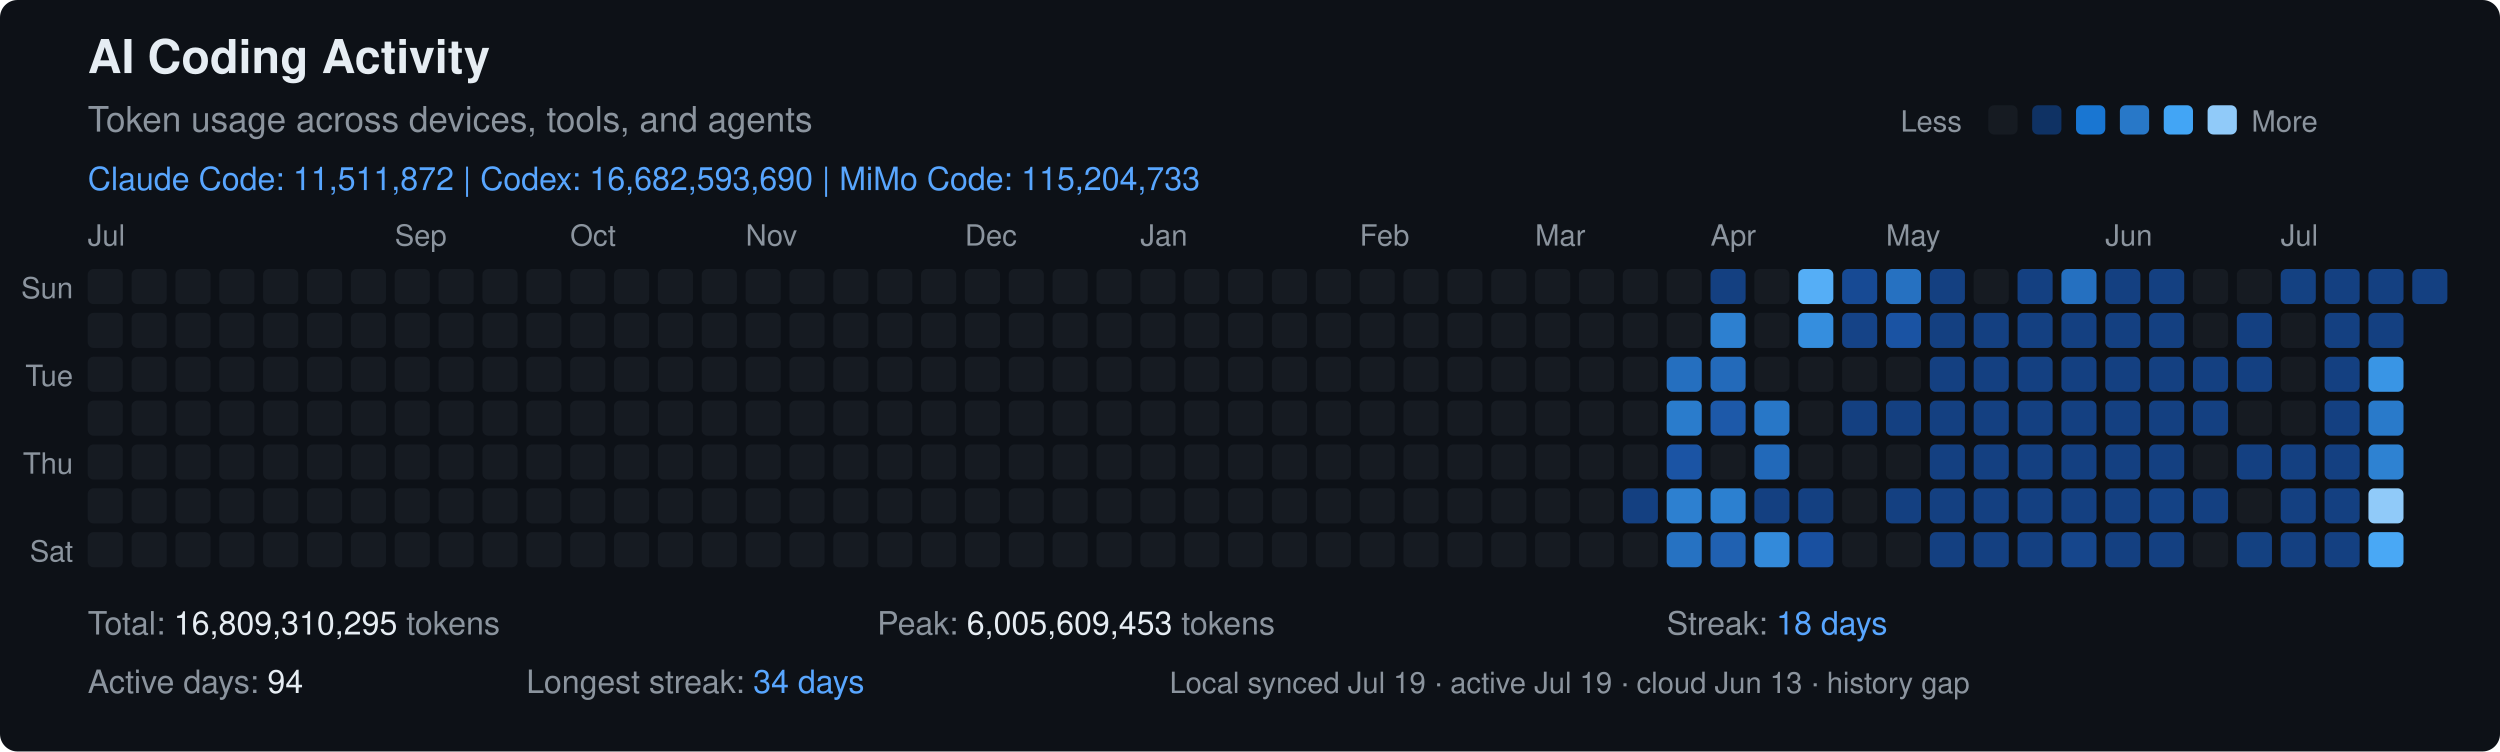
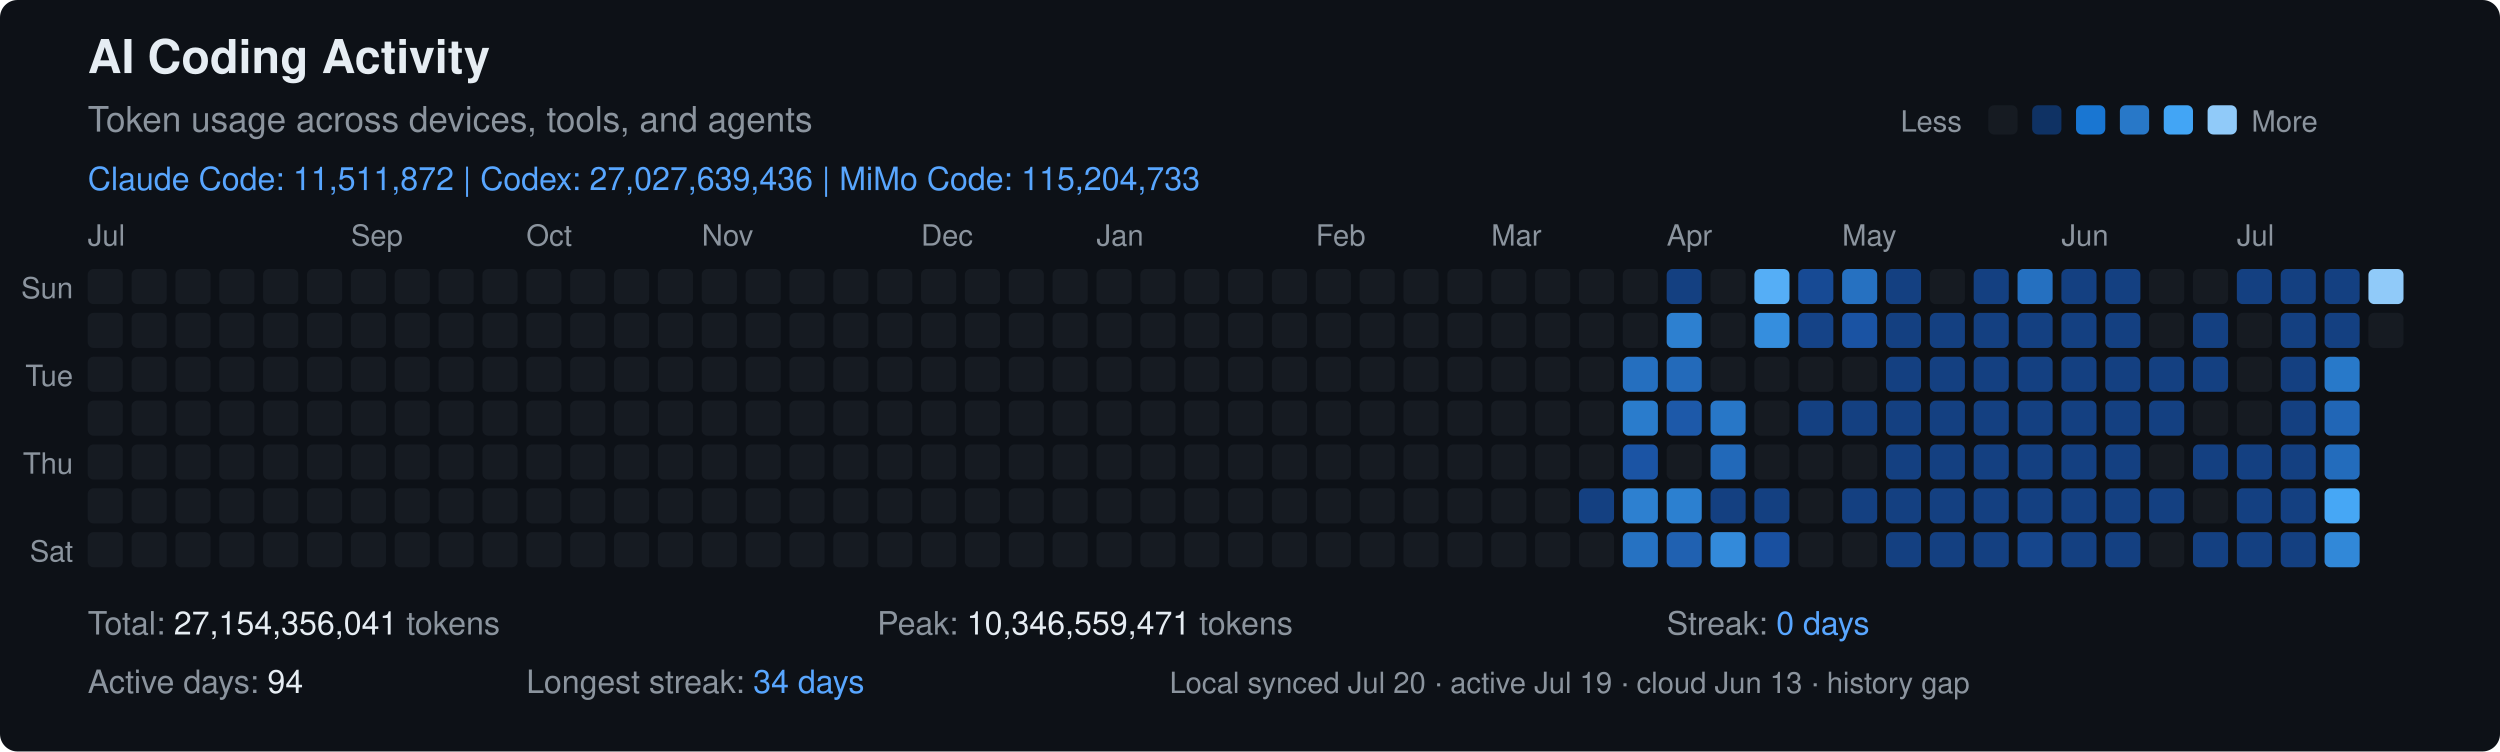
<svg xmlns="http://www.w3.org/2000/svg" width="855" height="257" viewBox="0 0 855 257" role="img" aria-labelledby="title description" font-family="-apple-system, BlinkMacSystemFont, 'Segoe UI', Helvetica, Arial, sans-serif">
  <rect width="855" height="257" fill="#0d1117" rx="6" ry="6" />
  <text x="30" y="25" fill="#e6edf3" font-size="16" font-weight="600">AI Coding Activity</text>
  <text x="30" y="45" fill="#8b949e" font-size="12">Token usage across devices, tools, and agents</text>
-   <text x="30" y="65" fill="#58a6ff" font-size="11">Claude Code: 11,511,872 | Codex: 16,682,593,690 | MiMo Code: 115,204,733</text>
+   <text x="30" y="65" fill="#58a6ff" font-size="11">Claude Code: 11,511,872 | Codex: 27,027,639,436 | MiMo Code: 115,204,733</text>
  <text x="650" y="45" fill="#8b949e" font-size="10">Less</text>
  <rect x="680" y="36" width="10" height="10" fill="#161b22" rx="2" ry="2" />
  <rect x="695" y="36" width="10" height="10" fill="#0f3264" rx="2" ry="2" />
  <rect x="710" y="36" width="10" height="10" fill="#1976d2" rx="2" ry="2" />
  <rect x="725" y="36" width="10" height="10" fill="#2878c8" rx="2" ry="2" />
  <rect x="740" y="36" width="10" height="10" fill="#42a5f5" rx="2" ry="2" />
  <rect x="755" y="36" width="10" height="10" fill="#90caf9" rx="2" ry="2" />
  <text x="770" y="45" fill="#8b949e" font-size="10">More</text>
  <text x="30" y="84" fill="#8b949e" font-size="10">Jul</text>
-   <text x="135" y="84" fill="#8b949e" font-size="10">Sep</text>
-   <text x="195" y="84" fill="#8b949e" font-size="10">Oct</text>
-   <text x="255" y="84" fill="#8b949e" font-size="10">Nov</text>
-   <text x="330" y="84" fill="#8b949e" font-size="10">Dec</text>
-   <text x="390" y="84" fill="#8b949e" font-size="10">Jan</text>
-   <text x="465" y="84" fill="#8b949e" font-size="10">Feb</text>
-   <text x="525" y="84" fill="#8b949e" font-size="10">Mar</text>
-   <text x="585" y="84" fill="#8b949e" font-size="10">Apr</text>
-   <text x="645" y="84" fill="#8b949e" font-size="10">May</text>
-   <text x="720" y="84" fill="#8b949e" font-size="10">Jun</text>
-   <text x="780" y="84" fill="#8b949e" font-size="10">Jul</text>
+   <text x="120" y="84" fill="#8b949e" font-size="10">Sep</text>
+   <text x="180" y="84" fill="#8b949e" font-size="10">Oct</text>
+   <text x="240" y="84" fill="#8b949e" font-size="10">Nov</text>
+   <text x="315" y="84" fill="#8b949e" font-size="10">Dec</text>
+   <text x="375" y="84" fill="#8b949e" font-size="10">Jan</text>
+   <text x="450" y="84" fill="#8b949e" font-size="10">Feb</text>
+   <text x="510" y="84" fill="#8b949e" font-size="10">Mar</text>
+   <text x="570" y="84" fill="#8b949e" font-size="10">Apr</text>
+   <text x="630" y="84" fill="#8b949e" font-size="10">May</text>
+   <text x="705" y="84" fill="#8b949e" font-size="10">Jun</text>
+   <text x="765" y="84" fill="#8b949e" font-size="10">Jul</text>
  <text x="25" y="102" fill="#8b949e" font-size="10" text-anchor="end">Sun</text>
  <text x="25" y="132" fill="#8b949e" font-size="10" text-anchor="end">Tue</text>
  <text x="25" y="162" fill="#8b949e" font-size="10" text-anchor="end">Thu</text>
  <text x="25" y="192" fill="#8b949e" font-size="10" text-anchor="end">Sat</text>
  <rect x="30" y="92" width="12" height="12" fill="#161b22" rx="2" ry="2" />
  <rect x="30" y="107" width="12" height="12" fill="#161b22" rx="2" ry="2" />
  <rect x="30" y="122" width="12" height="12" fill="#161b22" rx="2" ry="2" />
  <rect x="30" y="137" width="12" height="12" fill="#161b22" rx="2" ry="2" />
  <rect x="30" y="152" width="12" height="12" fill="#161b22" rx="2" ry="2" />
  <rect x="30" y="167" width="12" height="12" fill="#161b22" rx="2" ry="2" />
  <rect x="30" y="182" width="12" height="12" fill="#161b22" rx="2" ry="2" />
  <rect x="45" y="92" width="12" height="12" fill="#161b22" rx="2" ry="2" />
  <rect x="45" y="107" width="12" height="12" fill="#161b22" rx="2" ry="2" />
  <rect x="45" y="122" width="12" height="12" fill="#161b22" rx="2" ry="2" />
  <rect x="45" y="137" width="12" height="12" fill="#161b22" rx="2" ry="2" />
  <rect x="45" y="152" width="12" height="12" fill="#161b22" rx="2" ry="2" />
  <rect x="45" y="167" width="12" height="12" fill="#161b22" rx="2" ry="2" />
  <rect x="45" y="182" width="12" height="12" fill="#161b22" rx="2" ry="2" />
  <rect x="60" y="92" width="12" height="12" fill="#161b22" rx="2" ry="2" />
  <rect x="60" y="107" width="12" height="12" fill="#161b22" rx="2" ry="2" />
  <rect x="60" y="122" width="12" height="12" fill="#161b22" rx="2" ry="2" />
  <rect x="60" y="137" width="12" height="12" fill="#161b22" rx="2" ry="2" />
  <rect x="60" y="152" width="12" height="12" fill="#161b22" rx="2" ry="2" />
  <rect x="60" y="167" width="12" height="12" fill="#161b22" rx="2" ry="2" />
  <rect x="60" y="182" width="12" height="12" fill="#161b22" rx="2" ry="2" />
  <rect x="75" y="92" width="12" height="12" fill="#161b22" rx="2" ry="2" />
  <rect x="75" y="107" width="12" height="12" fill="#161b22" rx="2" ry="2" />
  <rect x="75" y="122" width="12" height="12" fill="#161b22" rx="2" ry="2" />
  <rect x="75" y="137" width="12" height="12" fill="#161b22" rx="2" ry="2" />
  <rect x="75" y="152" width="12" height="12" fill="#161b22" rx="2" ry="2" />
  <rect x="75" y="167" width="12" height="12" fill="#161b22" rx="2" ry="2" />
  <rect x="75" y="182" width="12" height="12" fill="#161b22" rx="2" ry="2" />
  <rect x="90" y="92" width="12" height="12" fill="#161b22" rx="2" ry="2" />
  <rect x="90" y="107" width="12" height="12" fill="#161b22" rx="2" ry="2" />
  <rect x="90" y="122" width="12" height="12" fill="#161b22" rx="2" ry="2" />
  <rect x="90" y="137" width="12" height="12" fill="#161b22" rx="2" ry="2" />
  <rect x="90" y="152" width="12" height="12" fill="#161b22" rx="2" ry="2" />
  <rect x="90" y="167" width="12" height="12" fill="#161b22" rx="2" ry="2" />
  <rect x="90" y="182" width="12" height="12" fill="#161b22" rx="2" ry="2" />
  <rect x="105" y="92" width="12" height="12" fill="#161b22" rx="2" ry="2" />
  <rect x="105" y="107" width="12" height="12" fill="#161b22" rx="2" ry="2" />
  <rect x="105" y="122" width="12" height="12" fill="#161b22" rx="2" ry="2" />
  <rect x="105" y="137" width="12" height="12" fill="#161b22" rx="2" ry="2" />
  <rect x="105" y="152" width="12" height="12" fill="#161b22" rx="2" ry="2" />
  <rect x="105" y="167" width="12" height="12" fill="#161b22" rx="2" ry="2" />
  <rect x="105" y="182" width="12" height="12" fill="#161b22" rx="2" ry="2" />
  <rect x="120" y="92" width="12" height="12" fill="#161b22" rx="2" ry="2" />
  <rect x="120" y="107" width="12" height="12" fill="#161b22" rx="2" ry="2" />
  <rect x="120" y="122" width="12" height="12" fill="#161b22" rx="2" ry="2" />
  <rect x="120" y="137" width="12" height="12" fill="#161b22" rx="2" ry="2" />
  <rect x="120" y="152" width="12" height="12" fill="#161b22" rx="2" ry="2" />
  <rect x="120" y="167" width="12" height="12" fill="#161b22" rx="2" ry="2" />
  <rect x="120" y="182" width="12" height="12" fill="#161b22" rx="2" ry="2" />
  <rect x="135" y="92" width="12" height="12" fill="#161b22" rx="2" ry="2" />
  <rect x="135" y="107" width="12" height="12" fill="#161b22" rx="2" ry="2" />
  <rect x="135" y="122" width="12" height="12" fill="#161b22" rx="2" ry="2" />
  <rect x="135" y="137" width="12" height="12" fill="#161b22" rx="2" ry="2" />
  <rect x="135" y="152" width="12" height="12" fill="#161b22" rx="2" ry="2" />
  <rect x="135" y="167" width="12" height="12" fill="#161b22" rx="2" ry="2" />
  <rect x="135" y="182" width="12" height="12" fill="#161b22" rx="2" ry="2" />
  <rect x="150" y="92" width="12" height="12" fill="#161b22" rx="2" ry="2" />
  <rect x="150" y="107" width="12" height="12" fill="#161b22" rx="2" ry="2" />
  <rect x="150" y="122" width="12" height="12" fill="#161b22" rx="2" ry="2" />
  <rect x="150" y="137" width="12" height="12" fill="#161b22" rx="2" ry="2" />
  <rect x="150" y="152" width="12" height="12" fill="#161b22" rx="2" ry="2" />
  <rect x="150" y="167" width="12" height="12" fill="#161b22" rx="2" ry="2" />
  <rect x="150" y="182" width="12" height="12" fill="#161b22" rx="2" ry="2" />
  <rect x="165" y="92" width="12" height="12" fill="#161b22" rx="2" ry="2" />
  <rect x="165" y="107" width="12" height="12" fill="#161b22" rx="2" ry="2" />
  <rect x="165" y="122" width="12" height="12" fill="#161b22" rx="2" ry="2" />
  <rect x="165" y="137" width="12" height="12" fill="#161b22" rx="2" ry="2" />
  <rect x="165" y="152" width="12" height="12" fill="#161b22" rx="2" ry="2" />
  <rect x="165" y="167" width="12" height="12" fill="#161b22" rx="2" ry="2" />
  <rect x="165" y="182" width="12" height="12" fill="#161b22" rx="2" ry="2" />
  <rect x="180" y="92" width="12" height="12" fill="#161b22" rx="2" ry="2" />
  <rect x="180" y="107" width="12" height="12" fill="#161b22" rx="2" ry="2" />
  <rect x="180" y="122" width="12" height="12" fill="#161b22" rx="2" ry="2" />
  <rect x="180" y="137" width="12" height="12" fill="#161b22" rx="2" ry="2" />
  <rect x="180" y="152" width="12" height="12" fill="#161b22" rx="2" ry="2" />
  <rect x="180" y="167" width="12" height="12" fill="#161b22" rx="2" ry="2" />
  <rect x="180" y="182" width="12" height="12" fill="#161b22" rx="2" ry="2" />
  <rect x="195" y="92" width="12" height="12" fill="#161b22" rx="2" ry="2" />
  <rect x="195" y="107" width="12" height="12" fill="#161b22" rx="2" ry="2" />
  <rect x="195" y="122" width="12" height="12" fill="#161b22" rx="2" ry="2" />
  <rect x="195" y="137" width="12" height="12" fill="#161b22" rx="2" ry="2" />
  <rect x="195" y="152" width="12" height="12" fill="#161b22" rx="2" ry="2" />
  <rect x="195" y="167" width="12" height="12" fill="#161b22" rx="2" ry="2" />
  <rect x="195" y="182" width="12" height="12" fill="#161b22" rx="2" ry="2" />
  <rect x="210" y="92" width="12" height="12" fill="#161b22" rx="2" ry="2" />
  <rect x="210" y="107" width="12" height="12" fill="#161b22" rx="2" ry="2" />
  <rect x="210" y="122" width="12" height="12" fill="#161b22" rx="2" ry="2" />
  <rect x="210" y="137" width="12" height="12" fill="#161b22" rx="2" ry="2" />
  <rect x="210" y="152" width="12" height="12" fill="#161b22" rx="2" ry="2" />
  <rect x="210" y="167" width="12" height="12" fill="#161b22" rx="2" ry="2" />
  <rect x="210" y="182" width="12" height="12" fill="#161b22" rx="2" ry="2" />
  <rect x="225" y="92" width="12" height="12" fill="#161b22" rx="2" ry="2" />
  <rect x="225" y="107" width="12" height="12" fill="#161b22" rx="2" ry="2" />
  <rect x="225" y="122" width="12" height="12" fill="#161b22" rx="2" ry="2" />
  <rect x="225" y="137" width="12" height="12" fill="#161b22" rx="2" ry="2" />
  <rect x="225" y="152" width="12" height="12" fill="#161b22" rx="2" ry="2" />
  <rect x="225" y="167" width="12" height="12" fill="#161b22" rx="2" ry="2" />
  <rect x="225" y="182" width="12" height="12" fill="#161b22" rx="2" ry="2" />
  <rect x="240" y="92" width="12" height="12" fill="#161b22" rx="2" ry="2" />
  <rect x="240" y="107" width="12" height="12" fill="#161b22" rx="2" ry="2" />
  <rect x="240" y="122" width="12" height="12" fill="#161b22" rx="2" ry="2" />
  <rect x="240" y="137" width="12" height="12" fill="#161b22" rx="2" ry="2" />
  <rect x="240" y="152" width="12" height="12" fill="#161b22" rx="2" ry="2" />
  <rect x="240" y="167" width="12" height="12" fill="#161b22" rx="2" ry="2" />
  <rect x="240" y="182" width="12" height="12" fill="#161b22" rx="2" ry="2" />
  <rect x="255" y="92" width="12" height="12" fill="#161b22" rx="2" ry="2" />
  <rect x="255" y="107" width="12" height="12" fill="#161b22" rx="2" ry="2" />
  <rect x="255" y="122" width="12" height="12" fill="#161b22" rx="2" ry="2" />
  <rect x="255" y="137" width="12" height="12" fill="#161b22" rx="2" ry="2" />
  <rect x="255" y="152" width="12" height="12" fill="#161b22" rx="2" ry="2" />
  <rect x="255" y="167" width="12" height="12" fill="#161b22" rx="2" ry="2" />
  <rect x="255" y="182" width="12" height="12" fill="#161b22" rx="2" ry="2" />
  <rect x="270" y="92" width="12" height="12" fill="#161b22" rx="2" ry="2" />
  <rect x="270" y="107" width="12" height="12" fill="#161b22" rx="2" ry="2" />
  <rect x="270" y="122" width="12" height="12" fill="#161b22" rx="2" ry="2" />
  <rect x="270" y="137" width="12" height="12" fill="#161b22" rx="2" ry="2" />
  <rect x="270" y="152" width="12" height="12" fill="#161b22" rx="2" ry="2" />
  <rect x="270" y="167" width="12" height="12" fill="#161b22" rx="2" ry="2" />
  <rect x="270" y="182" width="12" height="12" fill="#161b22" rx="2" ry="2" />
  <rect x="285" y="92" width="12" height="12" fill="#161b22" rx="2" ry="2" />
  <rect x="285" y="107" width="12" height="12" fill="#161b22" rx="2" ry="2" />
  <rect x="285" y="122" width="12" height="12" fill="#161b22" rx="2" ry="2" />
  <rect x="285" y="137" width="12" height="12" fill="#161b22" rx="2" ry="2" />
  <rect x="285" y="152" width="12" height="12" fill="#161b22" rx="2" ry="2" />
  <rect x="285" y="167" width="12" height="12" fill="#161b22" rx="2" ry="2" />
  <rect x="285" y="182" width="12" height="12" fill="#161b22" rx="2" ry="2" />
  <rect x="300" y="92" width="12" height="12" fill="#161b22" rx="2" ry="2" />
  <rect x="300" y="107" width="12" height="12" fill="#161b22" rx="2" ry="2" />
  <rect x="300" y="122" width="12" height="12" fill="#161b22" rx="2" ry="2" />
  <rect x="300" y="137" width="12" height="12" fill="#161b22" rx="2" ry="2" />
  <rect x="300" y="152" width="12" height="12" fill="#161b22" rx="2" ry="2" />
  <rect x="300" y="167" width="12" height="12" fill="#161b22" rx="2" ry="2" />
  <rect x="300" y="182" width="12" height="12" fill="#161b22" rx="2" ry="2" />
  <rect x="315" y="92" width="12" height="12" fill="#161b22" rx="2" ry="2" />
  <rect x="315" y="107" width="12" height="12" fill="#161b22" rx="2" ry="2" />
  <rect x="315" y="122" width="12" height="12" fill="#161b22" rx="2" ry="2" />
  <rect x="315" y="137" width="12" height="12" fill="#161b22" rx="2" ry="2" />
  <rect x="315" y="152" width="12" height="12" fill="#161b22" rx="2" ry="2" />
  <rect x="315" y="167" width="12" height="12" fill="#161b22" rx="2" ry="2" />
  <rect x="315" y="182" width="12" height="12" fill="#161b22" rx="2" ry="2" />
  <rect x="330" y="92" width="12" height="12" fill="#161b22" rx="2" ry="2" />
  <rect x="330" y="107" width="12" height="12" fill="#161b22" rx="2" ry="2" />
  <rect x="330" y="122" width="12" height="12" fill="#161b22" rx="2" ry="2" />
  <rect x="330" y="137" width="12" height="12" fill="#161b22" rx="2" ry="2" />
  <rect x="330" y="152" width="12" height="12" fill="#161b22" rx="2" ry="2" />
  <rect x="330" y="167" width="12" height="12" fill="#161b22" rx="2" ry="2" />
  <rect x="330" y="182" width="12" height="12" fill="#161b22" rx="2" ry="2" />
  <rect x="345" y="92" width="12" height="12" fill="#161b22" rx="2" ry="2" />
  <rect x="345" y="107" width="12" height="12" fill="#161b22" rx="2" ry="2" />
  <rect x="345" y="122" width="12" height="12" fill="#161b22" rx="2" ry="2" />
  <rect x="345" y="137" width="12" height="12" fill="#161b22" rx="2" ry="2" />
  <rect x="345" y="152" width="12" height="12" fill="#161b22" rx="2" ry="2" />
  <rect x="345" y="167" width="12" height="12" fill="#161b22" rx="2" ry="2" />
  <rect x="345" y="182" width="12" height="12" fill="#161b22" rx="2" ry="2" />
  <rect x="360" y="92" width="12" height="12" fill="#161b22" rx="2" ry="2" />
  <rect x="360" y="107" width="12" height="12" fill="#161b22" rx="2" ry="2" />
  <rect x="360" y="122" width="12" height="12" fill="#161b22" rx="2" ry="2" />
  <rect x="360" y="137" width="12" height="12" fill="#161b22" rx="2" ry="2" />
  <rect x="360" y="152" width="12" height="12" fill="#161b22" rx="2" ry="2" />
  <rect x="360" y="167" width="12" height="12" fill="#161b22" rx="2" ry="2" />
  <rect x="360" y="182" width="12" height="12" fill="#161b22" rx="2" ry="2" />
  <rect x="375" y="92" width="12" height="12" fill="#161b22" rx="2" ry="2" />
  <rect x="375" y="107" width="12" height="12" fill="#161b22" rx="2" ry="2" />
  <rect x="375" y="122" width="12" height="12" fill="#161b22" rx="2" ry="2" />
  <rect x="375" y="137" width="12" height="12" fill="#161b22" rx="2" ry="2" />
  <rect x="375" y="152" width="12" height="12" fill="#161b22" rx="2" ry="2" />
  <rect x="375" y="167" width="12" height="12" fill="#161b22" rx="2" ry="2" />
  <rect x="375" y="182" width="12" height="12" fill="#161b22" rx="2" ry="2" />
  <rect x="390" y="92" width="12" height="12" fill="#161b22" rx="2" ry="2" />
  <rect x="390" y="107" width="12" height="12" fill="#161b22" rx="2" ry="2" />
  <rect x="390" y="122" width="12" height="12" fill="#161b22" rx="2" ry="2" />
  <rect x="390" y="137" width="12" height="12" fill="#161b22" rx="2" ry="2" />
  <rect x="390" y="152" width="12" height="12" fill="#161b22" rx="2" ry="2" />
  <rect x="390" y="167" width="12" height="12" fill="#161b22" rx="2" ry="2" />
  <rect x="390" y="182" width="12" height="12" fill="#161b22" rx="2" ry="2" />
  <rect x="405" y="92" width="12" height="12" fill="#161b22" rx="2" ry="2" />
  <rect x="405" y="107" width="12" height="12" fill="#161b22" rx="2" ry="2" />
  <rect x="405" y="122" width="12" height="12" fill="#161b22" rx="2" ry="2" />
  <rect x="405" y="137" width="12" height="12" fill="#161b22" rx="2" ry="2" />
  <rect x="405" y="152" width="12" height="12" fill="#161b22" rx="2" ry="2" />
  <rect x="405" y="167" width="12" height="12" fill="#161b22" rx="2" ry="2" />
  <rect x="405" y="182" width="12" height="12" fill="#161b22" rx="2" ry="2" />
  <rect x="420" y="92" width="12" height="12" fill="#161b22" rx="2" ry="2" />
  <rect x="420" y="107" width="12" height="12" fill="#161b22" rx="2" ry="2" />
  <rect x="420" y="122" width="12" height="12" fill="#161b22" rx="2" ry="2" />
  <rect x="420" y="137" width="12" height="12" fill="#161b22" rx="2" ry="2" />
  <rect x="420" y="152" width="12" height="12" fill="#161b22" rx="2" ry="2" />
  <rect x="420" y="167" width="12" height="12" fill="#161b22" rx="2" ry="2" />
  <rect x="420" y="182" width="12" height="12" fill="#161b22" rx="2" ry="2" />
  <rect x="435" y="92" width="12" height="12" fill="#161b22" rx="2" ry="2" />
  <rect x="435" y="107" width="12" height="12" fill="#161b22" rx="2" ry="2" />
  <rect x="435" y="122" width="12" height="12" fill="#161b22" rx="2" ry="2" />
  <rect x="435" y="137" width="12" height="12" fill="#161b22" rx="2" ry="2" />
  <rect x="435" y="152" width="12" height="12" fill="#161b22" rx="2" ry="2" />
  <rect x="435" y="167" width="12" height="12" fill="#161b22" rx="2" ry="2" />
  <rect x="435" y="182" width="12" height="12" fill="#161b22" rx="2" ry="2" />
  <rect x="450" y="92" width="12" height="12" fill="#161b22" rx="2" ry="2" />
  <rect x="450" y="107" width="12" height="12" fill="#161b22" rx="2" ry="2" />
  <rect x="450" y="122" width="12" height="12" fill="#161b22" rx="2" ry="2" />
  <rect x="450" y="137" width="12" height="12" fill="#161b22" rx="2" ry="2" />
  <rect x="450" y="152" width="12" height="12" fill="#161b22" rx="2" ry="2" />
  <rect x="450" y="167" width="12" height="12" fill="#161b22" rx="2" ry="2" />
  <rect x="450" y="182" width="12" height="12" fill="#161b22" rx="2" ry="2" />
  <rect x="465" y="92" width="12" height="12" fill="#161b22" rx="2" ry="2" />
  <rect x="465" y="107" width="12" height="12" fill="#161b22" rx="2" ry="2" />
  <rect x="465" y="122" width="12" height="12" fill="#161b22" rx="2" ry="2" />
  <rect x="465" y="137" width="12" height="12" fill="#161b22" rx="2" ry="2" />
  <rect x="465" y="152" width="12" height="12" fill="#161b22" rx="2" ry="2" />
  <rect x="465" y="167" width="12" height="12" fill="#161b22" rx="2" ry="2" />
  <rect x="465" y="182" width="12" height="12" fill="#161b22" rx="2" ry="2" />
  <rect x="480" y="92" width="12" height="12" fill="#161b22" rx="2" ry="2" />
  <rect x="480" y="107" width="12" height="12" fill="#161b22" rx="2" ry="2" />
  <rect x="480" y="122" width="12" height="12" fill="#161b22" rx="2" ry="2" />
  <rect x="480" y="137" width="12" height="12" fill="#161b22" rx="2" ry="2" />
  <rect x="480" y="152" width="12" height="12" fill="#161b22" rx="2" ry="2" />
  <rect x="480" y="167" width="12" height="12" fill="#161b22" rx="2" ry="2" />
  <rect x="480" y="182" width="12" height="12" fill="#161b22" rx="2" ry="2" />
  <rect x="495" y="92" width="12" height="12" fill="#161b22" rx="2" ry="2" />
  <rect x="495" y="107" width="12" height="12" fill="#161b22" rx="2" ry="2" />
  <rect x="495" y="122" width="12" height="12" fill="#161b22" rx="2" ry="2" />
  <rect x="495" y="137" width="12" height="12" fill="#161b22" rx="2" ry="2" />
  <rect x="495" y="152" width="12" height="12" fill="#161b22" rx="2" ry="2" />
  <rect x="495" y="167" width="12" height="12" fill="#161b22" rx="2" ry="2" />
  <rect x="495" y="182" width="12" height="12" fill="#161b22" rx="2" ry="2" />
  <rect x="510" y="92" width="12" height="12" fill="#161b22" rx="2" ry="2" />
  <rect x="510" y="107" width="12" height="12" fill="#161b22" rx="2" ry="2" />
  <rect x="510" y="122" width="12" height="12" fill="#161b22" rx="2" ry="2" />
  <rect x="510" y="137" width="12" height="12" fill="#161b22" rx="2" ry="2" />
  <rect x="510" y="152" width="12" height="12" fill="#161b22" rx="2" ry="2" />
  <rect x="510" y="167" width="12" height="12" fill="#161b22" rx="2" ry="2" />
  <rect x="510" y="182" width="12" height="12" fill="#161b22" rx="2" ry="2" />
  <rect x="525" y="92" width="12" height="12" fill="#161b22" rx="2" ry="2" />
  <rect x="525" y="107" width="12" height="12" fill="#161b22" rx="2" ry="2" />
  <rect x="525" y="122" width="12" height="12" fill="#161b22" rx="2" ry="2" />
  <rect x="525" y="137" width="12" height="12" fill="#161b22" rx="2" ry="2" />
  <rect x="525" y="152" width="12" height="12" fill="#161b22" rx="2" ry="2" />
  <rect x="525" y="167" width="12" height="12" fill="#161b22" rx="2" ry="2" />
  <rect x="525" y="182" width="12" height="12" fill="#161b22" rx="2" ry="2" />
  <rect x="540" y="92" width="12" height="12" fill="#161b22" rx="2" ry="2" />
  <rect x="540" y="107" width="12" height="12" fill="#161b22" rx="2" ry="2" />
  <rect x="540" y="122" width="12" height="12" fill="#161b22" rx="2" ry="2" />
  <rect x="540" y="137" width="12" height="12" fill="#161b22" rx="2" ry="2" />
  <rect x="540" y="152" width="12" height="12" fill="#161b22" rx="2" ry="2" />
-   <rect x="540" y="167" width="12" height="12" fill="#161b22" rx="2" ry="2" />
+   <rect x="540" y="167" width="12" height="12" fill="#144081" rx="2" ry="2" />
  <rect x="540" y="182" width="12" height="12" fill="#161b22" rx="2" ry="2" />
  <rect x="555" y="92" width="12" height="12" fill="#161b22" rx="2" ry="2" />
  <rect x="555" y="107" width="12" height="12" fill="#161b22" rx="2" ry="2" />
-   <rect x="555" y="122" width="12" height="12" fill="#161b22" rx="2" ry="2" />
-   <rect x="555" y="137" width="12" height="12" fill="#161b22" rx="2" ry="2" />
-   <rect x="555" y="152" width="12" height="12" fill="#161b22" rx="2" ry="2" />
-   <rect x="555" y="167" width="12" height="12" fill="#144081" rx="2" ry="2" />
-   <rect x="555" y="182" width="12" height="12" fill="#161b22" rx="2" ry="2" />
-   <rect x="570" y="92" width="12" height="12" fill="#161b22" rx="2" ry="2" />
-   <rect x="570" y="107" width="12" height="12" fill="#161b22" rx="2" ry="2" />
-   <rect x="570" y="122" width="12" height="12" fill="#256fbf" rx="2" ry="2" />
-   <rect x="570" y="137" width="12" height="12" fill="#2a7ccc" rx="2" ry="2" />
-   <rect x="570" y="152" width="12" height="12" fill="#1b54a4" rx="2" ry="2" />
-   <rect x="570" y="167" width="12" height="12" fill="#2d80d0" rx="2" ry="2" />
-   <rect x="570" y="182" width="12" height="12" fill="#2672c2" rx="2" ry="2" />
-   <rect x="585" y="92" width="12" height="12" fill="#144081" rx="2" ry="2" />
-   <rect x="585" y="107" width="12" height="12" fill="#2d80d0" rx="2" ry="2" />
-   <rect x="585" y="122" width="12" height="12" fill="#236aba" rx="2" ry="2" />
-   <rect x="585" y="137" width="12" height="12" fill="#1d59a9" rx="2" ry="2" />
-   <rect x="585" y="152" width="12" height="12" fill="#161b22" rx="2" ry="2" />
-   <rect x="585" y="167" width="12" height="12" fill="#2c80d0" rx="2" ry="2" />
-   <rect x="585" y="182" width="12" height="12" fill="#2061b1" rx="2" ry="2" />
-   <rect x="600" y="92" width="12" height="12" fill="#161b22" rx="2" ry="2" />
-   <rect x="600" y="107" width="12" height="12" fill="#161b22" rx="2" ry="2" />
+   <rect x="555" y="122" width="12" height="12" fill="#256fbf" rx="2" ry="2" />
+   <rect x="555" y="137" width="12" height="12" fill="#2a7ccc" rx="2" ry="2" />
+   <rect x="555" y="152" width="12" height="12" fill="#1b54a4" rx="2" ry="2" />
+   <rect x="555" y="167" width="12" height="12" fill="#2d80d0" rx="2" ry="2" />
+   <rect x="555" y="182" width="12" height="12" fill="#2672c2" rx="2" ry="2" />
+   <rect x="570" y="92" width="12" height="12" fill="#144081" rx="2" ry="2" />
+   <rect x="570" y="107" width="12" height="12" fill="#2d80d0" rx="2" ry="2" />
+   <rect x="570" y="122" width="12" height="12" fill="#236aba" rx="2" ry="2" />
+   <rect x="570" y="137" width="12" height="12" fill="#1d59a9" rx="2" ry="2" />
+   <rect x="570" y="152" width="12" height="12" fill="#161b22" rx="2" ry="2" />
+   <rect x="570" y="167" width="12" height="12" fill="#2c80d0" rx="2" ry="2" />
+   <rect x="570" y="182" width="12" height="12" fill="#2061b1" rx="2" ry="2" />
+   <rect x="585" y="92" width="12" height="12" fill="#161b22" rx="2" ry="2" />
+   <rect x="585" y="107" width="12" height="12" fill="#161b22" rx="2" ry="2" />
+   <rect x="585" y="122" width="12" height="12" fill="#161b22" rx="2" ry="2" />
+   <rect x="585" y="137" width="12" height="12" fill="#2877c7" rx="2" ry="2" />
+   <rect x="585" y="152" width="12" height="12" fill="#2269b9" rx="2" ry="2" />
+   <rect x="585" y="167" width="12" height="12" fill="#144081" rx="2" ry="2" />
+   <rect x="585" y="182" width="12" height="12" fill="#338ada" rx="2" ry="2" />
+   <rect x="600" y="92" width="12" height="12" fill="#55aef6" rx="2" ry="2" />
+   <rect x="600" y="107" width="12" height="12" fill="#358ede" rx="2" ry="2" />
  <rect x="600" y="122" width="12" height="12" fill="#161b22" rx="2" ry="2" />
-   <rect x="600" y="137" width="12" height="12" fill="#2877c7" rx="2" ry="2" />
-   <rect x="600" y="152" width="12" height="12" fill="#2269b9" rx="2" ry="2" />
+   <rect x="600" y="137" width="12" height="12" fill="#161b22" rx="2" ry="2" />
+   <rect x="600" y="152" width="12" height="12" fill="#161b22" rx="2" ry="2" />
  <rect x="600" y="167" width="12" height="12" fill="#144081" rx="2" ry="2" />
-   <rect x="600" y="182" width="12" height="12" fill="#338ada" rx="2" ry="2" />
-   <rect x="615" y="92" width="12" height="12" fill="#55aef6" rx="2" ry="2" />
-   <rect x="615" y="107" width="12" height="12" fill="#358ede" rx="2" ry="2" />
+   <rect x="600" y="182" width="12" height="12" fill="#1950a0" rx="2" ry="2" />
+   <rect x="615" y="92" width="12" height="12" fill="#174a94" rx="2" ry="2" />
+   <rect x="615" y="107" width="12" height="12" fill="#154387" rx="2" ry="2" />
  <rect x="615" y="122" width="12" height="12" fill="#161b22" rx="2" ry="2" />
-   <rect x="615" y="137" width="12" height="12" fill="#161b22" rx="2" ry="2" />
+   <rect x="615" y="137" width="12" height="12" fill="#144081" rx="2" ry="2" />
  <rect x="615" y="152" width="12" height="12" fill="#161b22" rx="2" ry="2" />
-   <rect x="615" y="167" width="12" height="12" fill="#144081" rx="2" ry="2" />
-   <rect x="615" y="182" width="12" height="12" fill="#1950a0" rx="2" ry="2" />
-   <rect x="630" y="92" width="12" height="12" fill="#174a94" rx="2" ry="2" />
-   <rect x="630" y="107" width="12" height="12" fill="#154387" rx="2" ry="2" />
+   <rect x="615" y="167" width="12" height="12" fill="#161b22" rx="2" ry="2" />
+   <rect x="615" y="182" width="12" height="12" fill="#161b22" rx="2" ry="2" />
+   <rect x="630" y="92" width="12" height="12" fill="#2671c1" rx="2" ry="2" />
+   <rect x="630" y="107" width="12" height="12" fill="#1a53a3" rx="2" ry="2" />
  <rect x="630" y="122" width="12" height="12" fill="#161b22" rx="2" ry="2" />
  <rect x="630" y="137" width="12" height="12" fill="#144081" rx="2" ry="2" />
  <rect x="630" y="152" width="12" height="12" fill="#161b22" rx="2" ry="2" />
-   <rect x="630" y="167" width="12" height="12" fill="#161b22" rx="2" ry="2" />
+   <rect x="630" y="167" width="12" height="12" fill="#144081" rx="2" ry="2" />
  <rect x="630" y="182" width="12" height="12" fill="#161b22" rx="2" ry="2" />
-   <rect x="645" y="92" width="12" height="12" fill="#2671c1" rx="2" ry="2" />
-   <rect x="645" y="107" width="12" height="12" fill="#1a53a3" rx="2" ry="2" />
-   <rect x="645" y="122" width="12" height="12" fill="#161b22" rx="2" ry="2" />
+   <rect x="645" y="92" width="12" height="12" fill="#144081" rx="2" ry="2" />
+   <rect x="645" y="107" width="12" height="12" fill="#144081" rx="2" ry="2" />
+   <rect x="645" y="122" width="12" height="12" fill="#144081" rx="2" ry="2" />
  <rect x="645" y="137" width="12" height="12" fill="#144081" rx="2" ry="2" />
-   <rect x="645" y="152" width="12" height="12" fill="#161b22" rx="2" ry="2" />
+   <rect x="645" y="152" width="12" height="12" fill="#144081" rx="2" ry="2" />
  <rect x="645" y="167" width="12" height="12" fill="#144081" rx="2" ry="2" />
-   <rect x="645" y="182" width="12" height="12" fill="#161b22" rx="2" ry="2" />
-   <rect x="660" y="92" width="12" height="12" fill="#144081" rx="2" ry="2" />
+   <rect x="645" y="182" width="12" height="12" fill="#144081" rx="2" ry="2" />
+   <rect x="660" y="92" width="12" height="12" fill="#161b22" rx="2" ry="2" />
  <rect x="660" y="107" width="12" height="12" fill="#144081" rx="2" ry="2" />
  <rect x="660" y="122" width="12" height="12" fill="#144081" rx="2" ry="2" />
  <rect x="660" y="137" width="12" height="12" fill="#144081" rx="2" ry="2" />
  <rect x="660" y="152" width="12" height="12" fill="#144081" rx="2" ry="2" />
  <rect x="660" y="167" width="12" height="12" fill="#144081" rx="2" ry="2" />
  <rect x="660" y="182" width="12" height="12" fill="#144081" rx="2" ry="2" />
-   <rect x="675" y="92" width="12" height="12" fill="#161b22" rx="2" ry="2" />
+   <rect x="675" y="92" width="12" height="12" fill="#144081" rx="2" ry="2" />
  <rect x="675" y="107" width="12" height="12" fill="#144081" rx="2" ry="2" />
  <rect x="675" y="122" width="12" height="12" fill="#144081" rx="2" ry="2" />
  <rect x="675" y="137" width="12" height="12" fill="#144081" rx="2" ry="2" />
  <rect x="675" y="152" width="12" height="12" fill="#144081" rx="2" ry="2" />
  <rect x="675" y="167" width="12" height="12" fill="#144081" rx="2" ry="2" />
  <rect x="675" y="182" width="12" height="12" fill="#144081" rx="2" ry="2" />
-   <rect x="690" y="92" width="12" height="12" fill="#144081" rx="2" ry="2" />
+   <rect x="690" y="92" width="12" height="12" fill="#2570c0" rx="2" ry="2" />
  <rect x="690" y="107" width="12" height="12" fill="#144081" rx="2" ry="2" />
  <rect x="690" y="122" width="12" height="12" fill="#144081" rx="2" ry="2" />
  <rect x="690" y="137" width="12" height="12" fill="#144081" rx="2" ry="2" />
  <rect x="690" y="152" width="12" height="12" fill="#144081" rx="2" ry="2" />
  <rect x="690" y="167" width="12" height="12" fill="#144081" rx="2" ry="2" />
-   <rect x="690" y="182" width="12" height="12" fill="#144081" rx="2" ry="2" />
-   <rect x="705" y="92" width="12" height="12" fill="#2570c0" rx="2" ry="2" />
+   <rect x="690" y="182" width="12" height="12" fill="#16468c" rx="2" ry="2" />
+   <rect x="705" y="92" width="12" height="12" fill="#144081" rx="2" ry="2" />
  <rect x="705" y="107" width="12" height="12" fill="#144081" rx="2" ry="2" />
  <rect x="705" y="122" width="12" height="12" fill="#144081" rx="2" ry="2" />
  <rect x="705" y="137" width="12" height="12" fill="#144081" rx="2" ry="2" />
  <rect x="705" y="152" width="12" height="12" fill="#144081" rx="2" ry="2" />
  <rect x="705" y="167" width="12" height="12" fill="#144081" rx="2" ry="2" />
-   <rect x="705" y="182" width="12" height="12" fill="#16468c" rx="2" ry="2" />
+   <rect x="705" y="182" width="12" height="12" fill="#144081" rx="2" ry="2" />
  <rect x="720" y="92" width="12" height="12" fill="#144081" rx="2" ry="2" />
  <rect x="720" y="107" width="12" height="12" fill="#144081" rx="2" ry="2" />
  <rect x="720" y="122" width="12" height="12" fill="#144081" rx="2" ry="2" />
  <rect x="720" y="137" width="12" height="12" fill="#144081" rx="2" ry="2" />
  <rect x="720" y="152" width="12" height="12" fill="#144081" rx="2" ry="2" />
  <rect x="720" y="167" width="12" height="12" fill="#144081" rx="2" ry="2" />
  <rect x="720" y="182" width="12" height="12" fill="#144081" rx="2" ry="2" />
-   <rect x="735" y="92" width="12" height="12" fill="#144081" rx="2" ry="2" />
-   <rect x="735" y="107" width="12" height="12" fill="#144081" rx="2" ry="2" />
+   <rect x="735" y="92" width="12" height="12" fill="#161b22" rx="2" ry="2" />
+   <rect x="735" y="107" width="12" height="12" fill="#161b22" rx="2" ry="2" />
  <rect x="735" y="122" width="12" height="12" fill="#144081" rx="2" ry="2" />
  <rect x="735" y="137" width="12" height="12" fill="#144081" rx="2" ry="2" />
-   <rect x="735" y="152" width="12" height="12" fill="#144081" rx="2" ry="2" />
-   <rect x="735" y="167" width="12" height="12" fill="#144285" rx="2" ry="2" />
-   <rect x="735" y="182" width="12" height="12" fill="#144081" rx="2" ry="2" />
+   <rect x="735" y="152" width="12" height="12" fill="#161b22" rx="2" ry="2" />
+   <rect x="735" y="167" width="12" height="12" fill="#144081" rx="2" ry="2" />
+   <rect x="735" y="182" width="12" height="12" fill="#161b22" rx="2" ry="2" />
  <rect x="750" y="92" width="12" height="12" fill="#161b22" rx="2" ry="2" />
-   <rect x="750" y="107" width="12" height="12" fill="#161b22" rx="2" ry="2" />
+   <rect x="750" y="107" width="12" height="12" fill="#144081" rx="2" ry="2" />
  <rect x="750" y="122" width="12" height="12" fill="#144081" rx="2" ry="2" />
-   <rect x="750" y="137" width="12" height="12" fill="#144081" rx="2" ry="2" />
-   <rect x="750" y="152" width="12" height="12" fill="#161b22" rx="2" ry="2" />
-   <rect x="750" y="167" width="12" height="12" fill="#144081" rx="2" ry="2" />
-   <rect x="750" y="182" width="12" height="12" fill="#161b22" rx="2" ry="2" />
-   <rect x="765" y="92" width="12" height="12" fill="#161b22" rx="2" ry="2" />
-   <rect x="765" y="107" width="12" height="12" fill="#144081" rx="2" ry="2" />
-   <rect x="765" y="122" width="12" height="12" fill="#144081" rx="2" ry="2" />
+   <rect x="750" y="137" width="12" height="12" fill="#161b22" rx="2" ry="2" />
+   <rect x="750" y="152" width="12" height="12" fill="#144081" rx="2" ry="2" />
+   <rect x="750" y="167" width="12" height="12" fill="#161b22" rx="2" ry="2" />
+   <rect x="750" y="182" width="12" height="12" fill="#144081" rx="2" ry="2" />
+   <rect x="765" y="92" width="12" height="12" fill="#144081" rx="2" ry="2" />
+   <rect x="765" y="107" width="12" height="12" fill="#161b22" rx="2" ry="2" />
+   <rect x="765" y="122" width="12" height="12" fill="#161b22" rx="2" ry="2" />
  <rect x="765" y="137" width="12" height="12" fill="#161b22" rx="2" ry="2" />
  <rect x="765" y="152" width="12" height="12" fill="#144081" rx="2" ry="2" />
-   <rect x="765" y="167" width="12" height="12" fill="#161b22" rx="2" ry="2" />
-   <rect x="765" y="182" width="12" height="12" fill="#144181" rx="2" ry="2" />
-   <rect x="780" y="92" width="12" height="12" fill="#144182" rx="2" ry="2" />
-   <rect x="780" y="107" width="12" height="12" fill="#161b22" rx="2" ry="2" />
-   <rect x="780" y="122" width="12" height="12" fill="#161b22" rx="2" ry="2" />
-   <rect x="780" y="137" width="12" height="12" fill="#161b22" rx="2" ry="2" />
+   <rect x="765" y="167" width="12" height="12" fill="#144081" rx="2" ry="2" />
+   <rect x="765" y="182" width="12" height="12" fill="#144081" rx="2" ry="2" />
+   <rect x="780" y="92" width="12" height="12" fill="#144081" rx="2" ry="2" />
+   <rect x="780" y="107" width="12" height="12" fill="#144081" rx="2" ry="2" />
+   <rect x="780" y="122" width="12" height="12" fill="#144081" rx="2" ry="2" />
+   <rect x="780" y="137" width="12" height="12" fill="#144081" rx="2" ry="2" />
  <rect x="780" y="152" width="12" height="12" fill="#144081" rx="2" ry="2" />
  <rect x="780" y="167" width="12" height="12" fill="#144081" rx="2" ry="2" />
  <rect x="780" y="182" width="12" height="12" fill="#144081" rx="2" ry="2" />
  <rect x="795" y="92" width="12" height="12" fill="#144081" rx="2" ry="2" />
  <rect x="795" y="107" width="12" height="12" fill="#144081" rx="2" ry="2" />
-   <rect x="795" y="122" width="12" height="12" fill="#144081" rx="2" ry="2" />
-   <rect x="795" y="137" width="12" height="12" fill="#144081" rx="2" ry="2" />
-   <rect x="795" y="152" width="12" height="12" fill="#144081" rx="2" ry="2" />
-   <rect x="795" y="167" width="12" height="12" fill="#144081" rx="2" ry="2" />
-   <rect x="795" y="182" width="12" height="12" fill="#144081" rx="2" ry="2" />
-   <rect x="810" y="92" width="12" height="12" fill="#144081" rx="2" ry="2" />
-   <rect x="810" y="107" width="12" height="12" fill="#144081" rx="2" ry="2" />
-   <rect x="810" y="122" width="12" height="12" fill="#3995e5" rx="2" ry="2" />
-   <rect x="810" y="137" width="12" height="12" fill="#297aca" rx="2" ry="2" />
-   <rect x="810" y="152" width="12" height="12" fill="#2e82d2" rx="2" ry="2" />
-   <rect x="810" y="167" width="12" height="12" fill="#90caf9" rx="2" ry="2" />
-   <rect x="810" y="182" width="12" height="12" fill="#49a8f5" rx="2" ry="2" />
-   <rect x="825" y="92" width="12" height="12" fill="#144081" rx="2" ry="2" />
-   <text x="30" y="217" fill="#8b949e" font-size="11">Total: <tspan fill="#e6edf3">16,809,310,295</tspan> tokens</text>
-   <text x="300" y="217" fill="#8b949e" font-size="11">Peak: <tspan fill="#e6edf3">6,005,609,453</tspan> tokens</text>
-   <text x="570" y="217" fill="#8b949e" font-size="11">Streak: <tspan fill="#58a6ff">18 days</tspan>
+   <rect x="795" y="122" width="12" height="12" fill="#2879c9" rx="2" ry="2" />
+   <rect x="795" y="137" width="12" height="12" fill="#2166b6" rx="2" ry="2" />
+   <rect x="795" y="152" width="12" height="12" fill="#236cbc" rx="2" ry="2" />
+   <rect x="795" y="167" width="12" height="12" fill="#46a7f5" rx="2" ry="2" />
+   <rect x="795" y="182" width="12" height="12" fill="#3188d8" rx="2" ry="2" />
+   <rect x="810" y="92" width="12" height="12" fill="#90caf9" rx="2" ry="2" />
+   <rect x="810" y="107" width="12" height="12" fill="#161b22" rx="2" ry="2" />
+   <text x="30" y="217" fill="#8b949e" font-size="11">Total: <tspan fill="#e6edf3">27,154,356,041</tspan> tokens</text>
+   <text x="300" y="217" fill="#8b949e" font-size="11">Peak: <tspan fill="#e6edf3">10,346,559,471</tspan> tokens</text>
+   <text x="570" y="217" fill="#8b949e" font-size="11">Streak: <tspan fill="#58a6ff">0 days</tspan>
  </text>
  <text x="30" y="237" fill="#8b949e" font-size="11">Active days: <tspan fill="#e6edf3">94</tspan>
  </text>
  <text x="180" y="237" fill="#8b949e" font-size="11">Longest streak: <tspan fill="#58a6ff">34 days</tspan>
  </text>
-   <text x="400" y="237" fill="#8b949e" font-size="10">Local synced Jul 19 · active Jul 19 · cloud Jun 13 · history gap</text>
+   <text x="400" y="237" fill="#8b949e" font-size="10">Local synced Jul 20 · active Jul 19 · cloud Jun 13 · history gap</text>
</svg>
